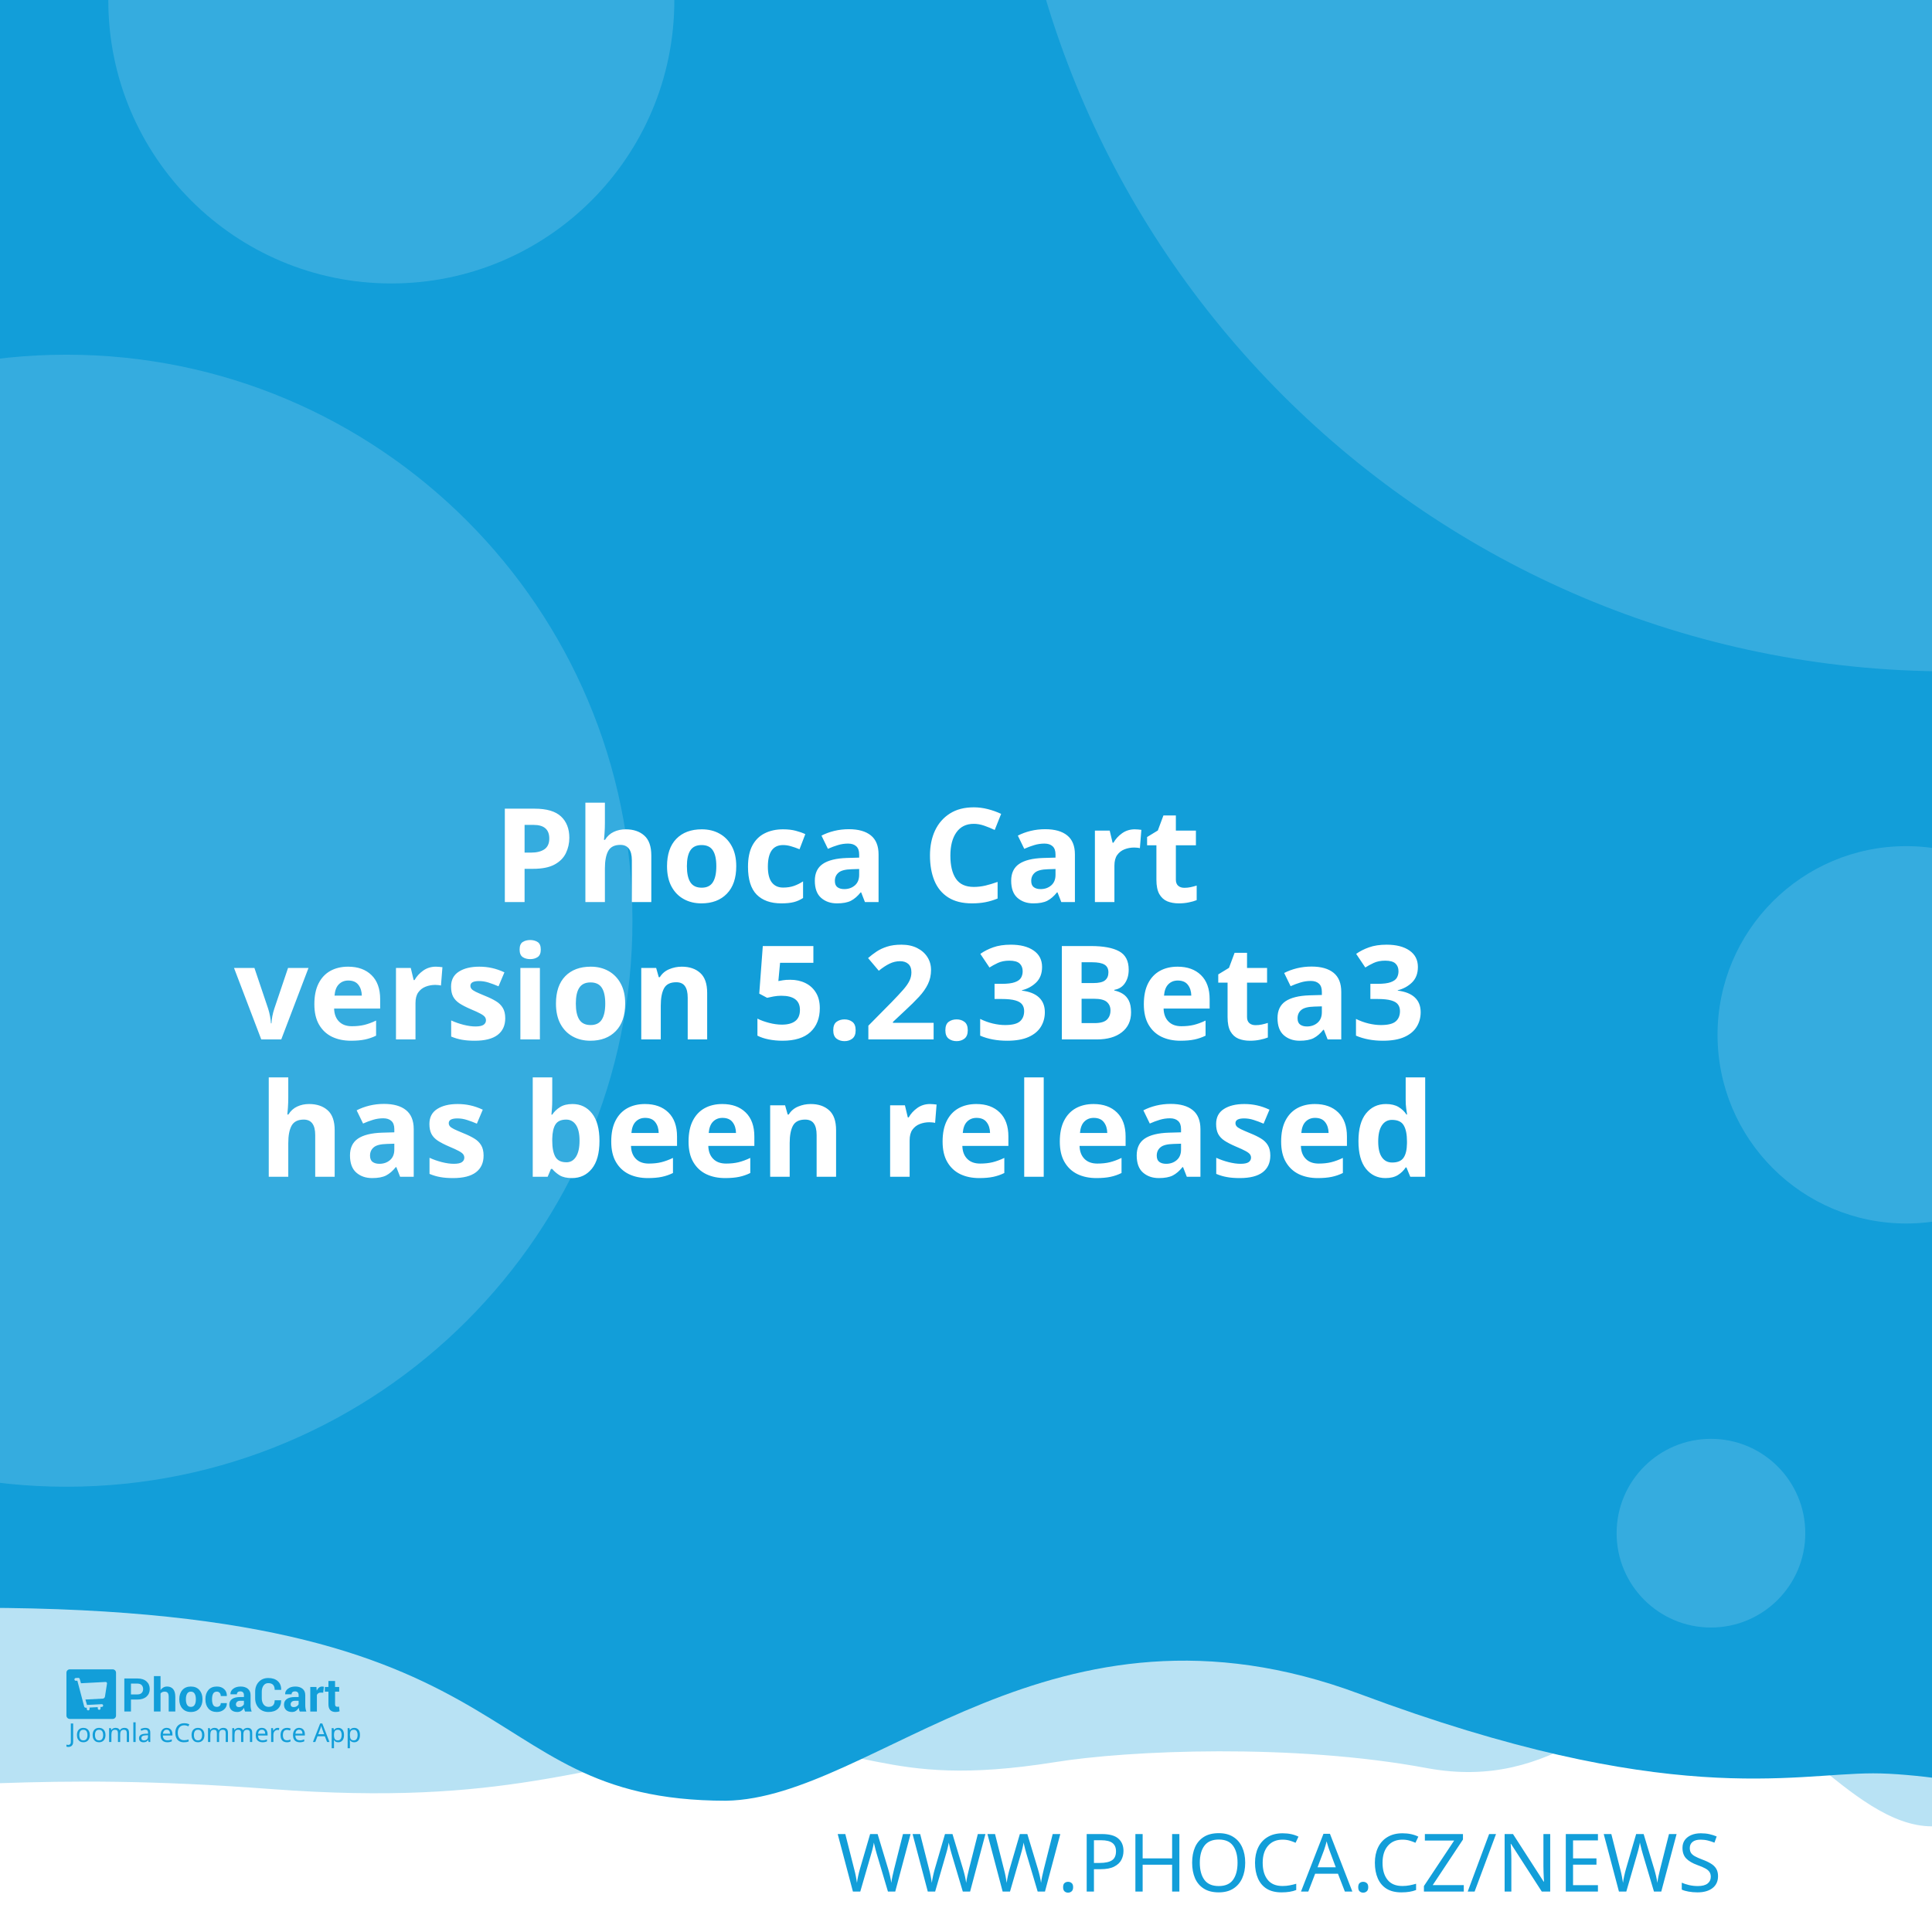
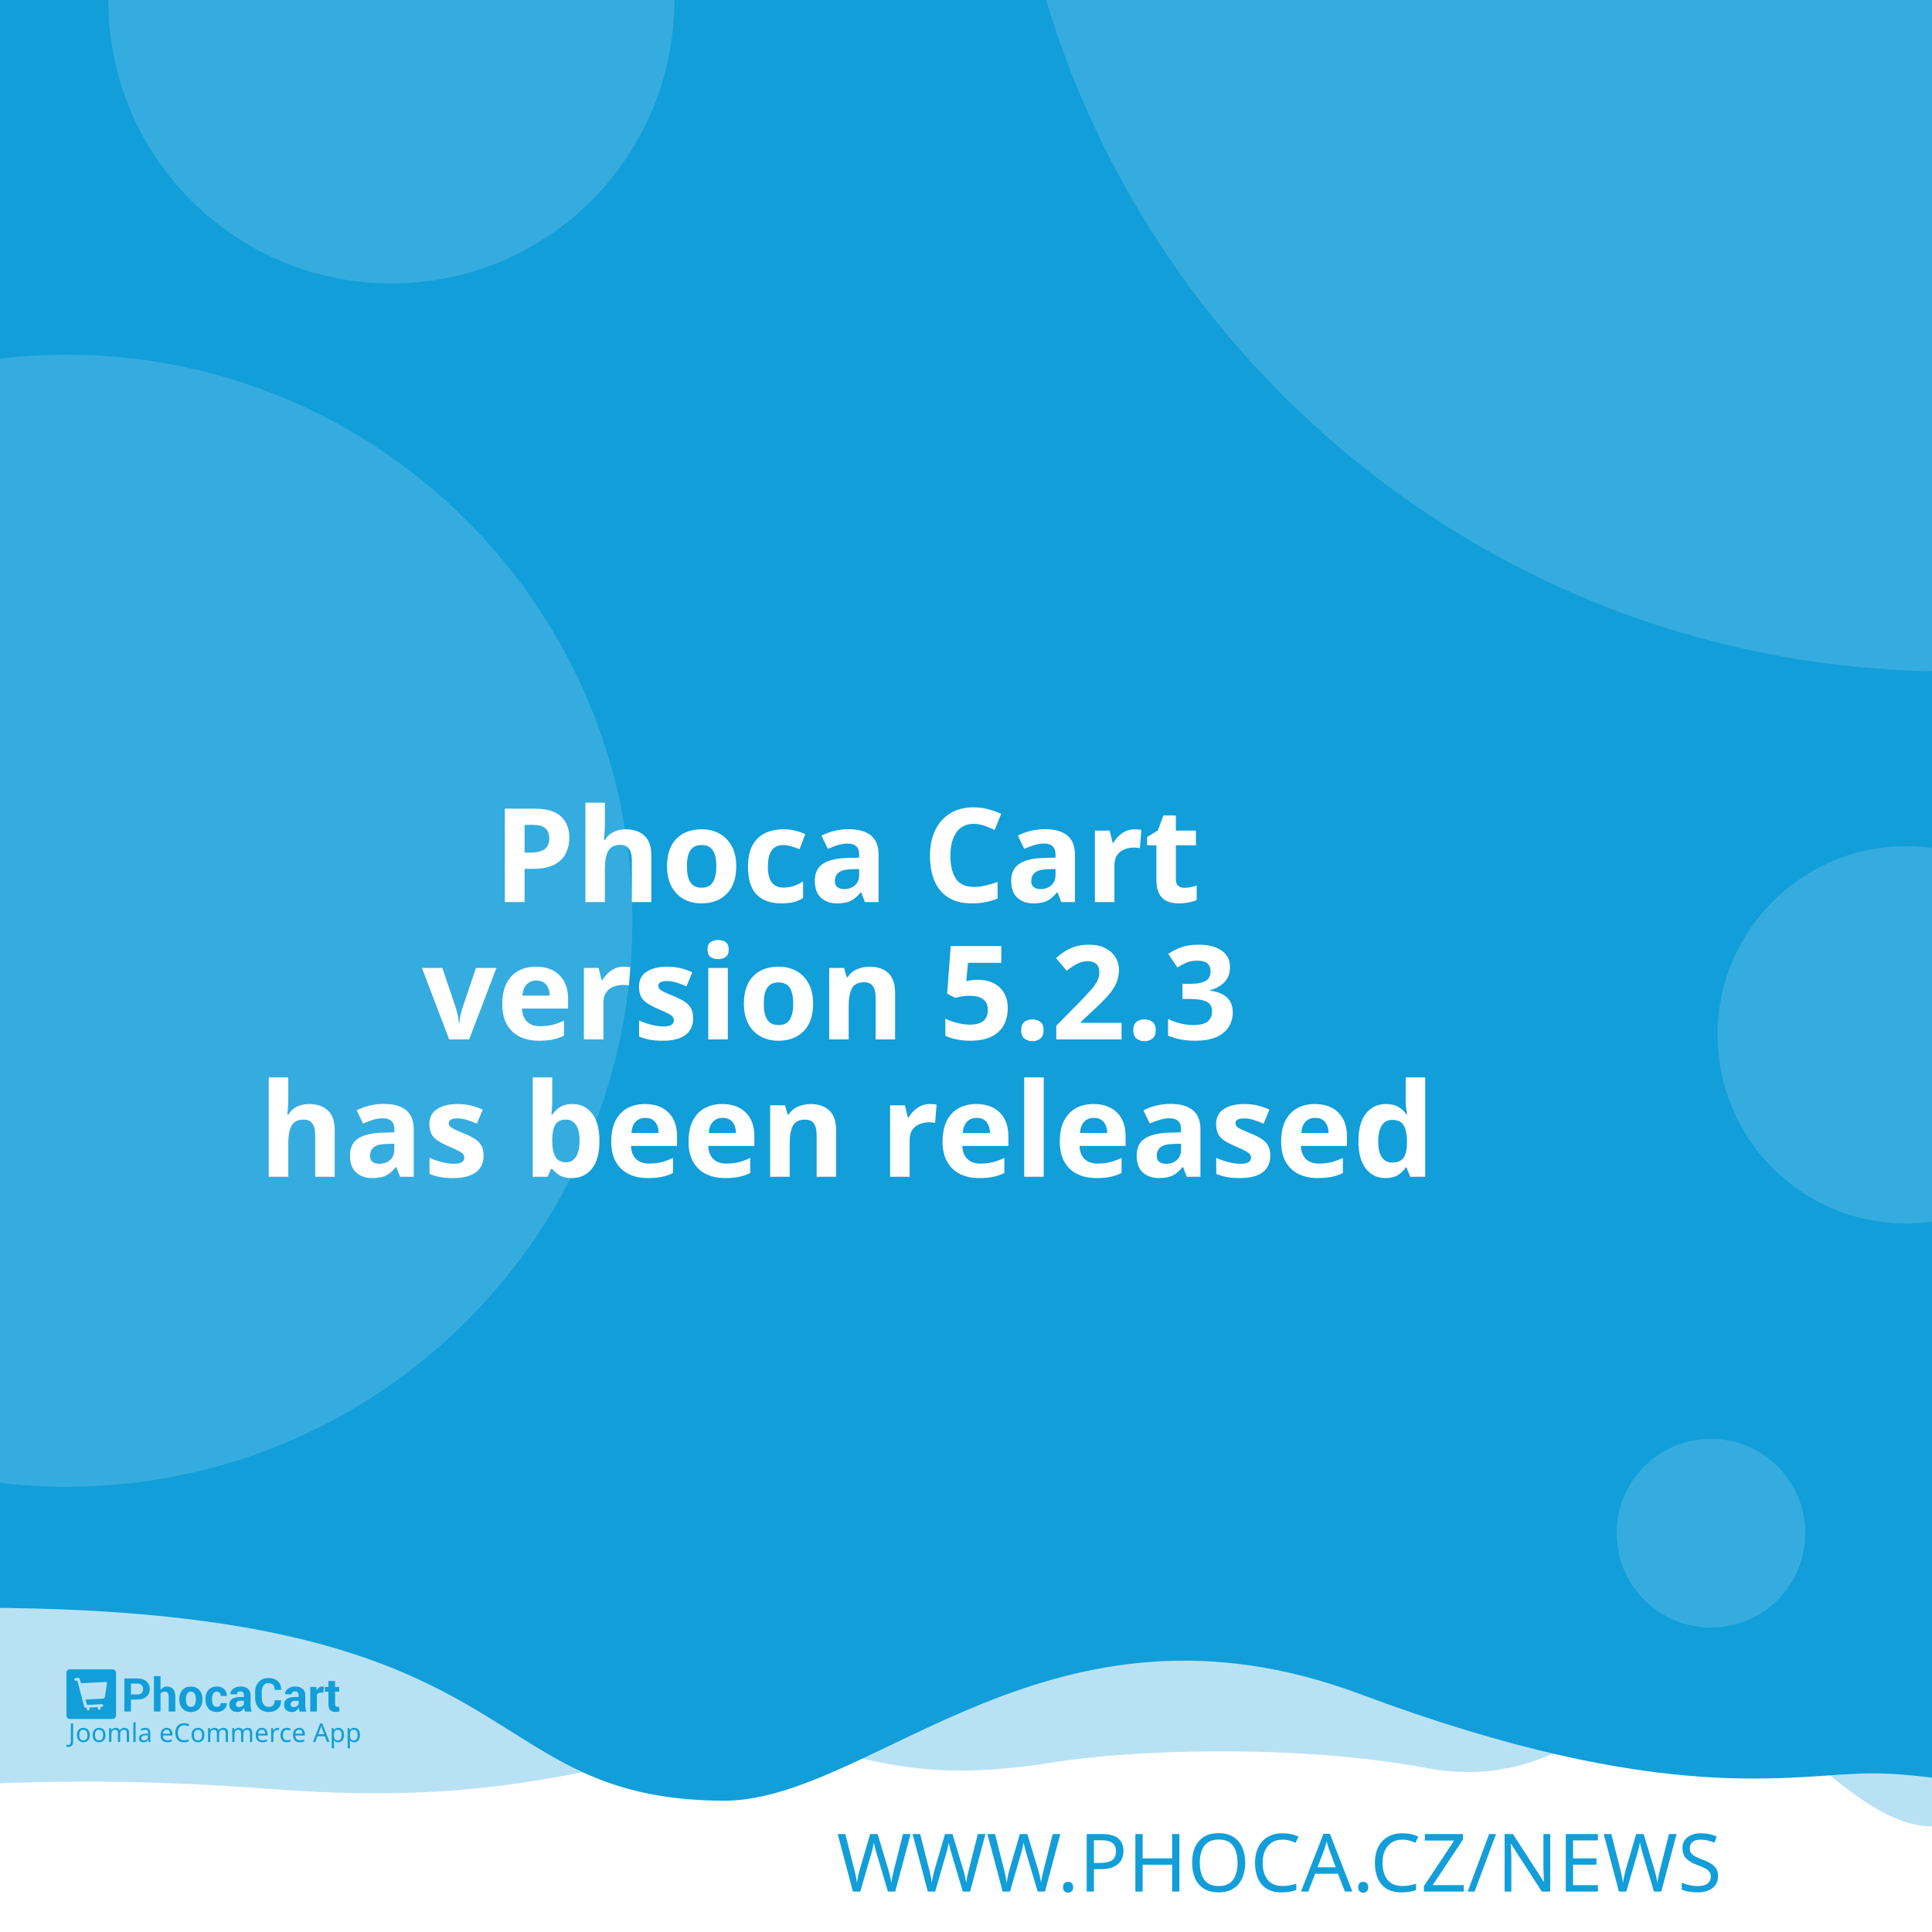
<svg xmlns="http://www.w3.org/2000/svg" width="512" height="512" viewBox="0 0 512 512" version="1.1" id="svg5">
  <defs id="defs2" />
  <g id="layer1">
    <path d="m -288.549,96.962 a 6.384,6.384 0 0 0 -6.384,6.384 v 81.087 a 6.384,6.384 0 0 0 6.384,6.384 h 81.083 a 6.384,6.384 0 0 0 6.384,-6.384 v -81.087 a 6.384,6.384 0 0 0 -6.384,-6.384 z m 16.084,16.188 c 0.591,-0.033 1.134,0.125 1.642,0.482 0.508,0.359 0.842,0.809 1.006,1.355 l 2.415,8.308 46.517,-2.44 c 0.829,-0.043 1.521,0.245 2.074,0.86 0.55,0.606 0.769,1.334 0.636,2.174 l -3.898,24.937 c -0.138,0.736 -0.57,1.497 -1.288,2.273 -0.719,0.787 -1.656,1.211 -2.797,1.272 l -32.861,1.721 3.038,10.253 27.775,-1.455 c 0.726,-0.04 1.351,0.178 1.887,0.648 0.523,0.483 0.803,1.086 0.844,1.812 0.038,0.726 -0.178,1.352 -0.648,1.887 -0.483,0.525 -1.086,0.806 -1.812,0.844 l -2.597,0.137 0.137,2.593 c 0.038,0.729 -0.178,1.356 -0.661,1.879 -0.472,0.535 -1.071,0.819 -1.8,0.856 -0.726,0.038 -1.353,-0.178 -1.879,-0.661 -0.535,-0.472 -0.814,-1.073 -0.852,-1.8 l -0.137,-2.593 -15.573,0.81 0.133,2.597 c 0.038,0.729 -0.176,1.356 -0.648,1.879 -0.483,0.535 -1.086,0.818 -1.812,0.856 -0.726,0.04 -1.352,-0.178 -1.887,-0.661 -0.525,-0.472 -0.806,-1.073 -0.844,-1.8 l -0.137,-2.597 -1.608,0.083 c -0.623,0.033 -1.193,-0.112 -1.721,-0.428 -0.515,-0.317 -0.883,-0.632 -1.11,-0.931 l -0.287,-0.507 -13.05,-49.343 -2.805,0.146 c -0.696,0.038 -1.312,-0.181 -1.858,-0.661 -0.545,-0.472 -0.835,-1.069 -0.873,-1.795 -0.038,-0.729 0.186,-1.353 0.682,-1.879 0.493,-0.535 1.083,-0.818 1.779,-0.856 z" style="fill:#ffffff;stroke-width:1;paint-order:stroke fill markers" id="path400" />
    <rect style="opacity:1;fill:#ffffff;stroke-width:5;stroke-linejoin:round;paint-order:stroke fill markers" id="rect723" width="512" height="512" x="0" y="0" />
    <path id="rect4460" style="opacity:0.3;fill:#129ed9;fill-opacity:1;stroke-width:5;stroke-linejoin:round;paint-order:stroke fill markers" d="M -256,4 H 768 v 480 c 0,0 -42.667,-10 -64,-10 -21.333,0 -42.408,10 -64,10 -21.592,0 -42.667,-10 -64,-10 -21.333,0 -42.408,10 -64,10 -21.592,0 -41.887,-34.701 -63.221,-34.701 -21.333,0 -35.645,25.795 -70.761,19.246 -35.116,-6.549 -78.862,-4.741 -98.515,-1.547 -47.289,7.533 -49.247,-6.724 -87.369,-3.311 -38.122,3.413 -56.921,15.193 -120.307,10.429 -63.387,-4.764 -84.091,0.698 -135.827,-0.116 -21.333,0 -42.408,10 -64,10 -21.592,0 -42.667,-10 -64,-10 -21.333,0 -64,10 -64,10 z" />
    <path id="rect4460-5" style="fill:#129ed9;fill-opacity:1;stroke-width:5;stroke-linejoin:round;paint-order:stroke fill markers" d="M -316,4.9999998e-7 H 708 V 480 c 0,0 -42.667,-10 -64,-10 -21.333,0 -42.408,10 -64,10 -21.592,0 -62.256,-10.048 -83.59,-10.048 -21.333,0 -54.449,9.448 -136.059,-21.03 -81.61,-30.478 -128.583,27.669 -167.971,28.291 -70.795,-0.042 -47.303,-54.288 -212.561,-50.983 C -185.439,429.534 -38.408,480 -60,480 c -21.592,0 -42.667,-10 -64,-10 -21.333,0 -42.408,10 -64,10 -21.592,0 -42.667,-10 -64,-10 -21.333,0 -64,10 -64,10 z" />
    <text xml:space="preserve" style="font-style:normal;font-weight:normal;font-size:21.333px;line-height:1.25;font-family:sans-serif;fill:#129ed9;fill-opacity:1;stroke:none" x="484.042" y="501.277" id="text2910-3-7">
      <tspan id="tspan2908-6-5" x="484.042" y="501.277" style="font-style:normal;font-variant:normal;font-weight:300;font-stretch:normal;font-size:21.333px;font-family:Montserrat;-inkscape-font-specification:'Montserrat Light';text-align:end;text-anchor:end;fill:#129ed9;fill-opacity:1">WWW.PHOCA.CZ/NEWS</tspan>
    </text>
    <text xml:space="preserve" style="font-style:normal;font-variant:normal;font-weight:600;font-stretch:normal;font-size:34.667px;line-height:1.05;font-family:Rubik;-inkscape-font-specification:'Rubik Semi-Bold';fill:#ffffff;fill-opacity:1;stroke:none" x="256" y="165" id="text11252">
      <tspan x="256" y="165" id="tspan403" style="text-align:center;text-anchor:middle" />
      <tspan x="256" y="202.659" style="font-size:34.667px;text-align:center;text-anchor:middle" id="tspan442" />
      <tspan x="256" y="239.059" style="font-size:34.667px;text-align:center;text-anchor:middle" id="tspan444">Phoca Cart</tspan>
-       <tspan x="256" y="275.459" id="tspan1992" style="font-size:34.667px;text-align:center;text-anchor:middle">version 5.2.3Beta3
+       <tspan x="256" y="275.459" id="tspan1992" style="font-size:34.667px;text-align:center;text-anchor:middle">version 5.2.3
</tspan>
      <tspan x="256" y="311.859" id="tspan2906" style="font-size:34.667px;text-align:center;text-anchor:middle">has been released</tspan>
      <tspan x="256" y="348.259" id="tspan1994" style="font-size:34.667px" />
    </text>
    <circle style="opacity:0.15;fill:#ffffff;fill-opacity:1;stroke-width:5;stroke-linejoin:round;paint-order:stroke fill markers" id="path8376" cx="516.67" cy="-72.081" r="250" />
    <circle style="opacity:0.15;fill:#ffffff;fill-opacity:1;stroke-width:5;stroke-linejoin:round;paint-order:stroke fill markers" id="path8376-9" cx="17.604" cy="244" r="150" />
    <circle style="opacity:0.15;fill:#ffffff;fill-opacity:1;stroke-width:5;stroke-linejoin:round;paint-order:stroke fill markers" id="path8376-6" cx="103.704" cy="0.117" r="75" />
    <circle style="opacity:0.15;fill:#ffffff;fill-opacity:1;stroke-width:5;stroke-linejoin:round;paint-order:stroke fill markers" id="path8376-6-2" cx="505.168" cy="274.238" r="50" />
    <g id="g8950" transform="matrix(0.298069,0,0,0.298069,107.3348,335.2596)" style="fill:#129ed9;fill-opacity:1;stroke-width:3.355">
      <g id="g895" transform="translate(-301.0409,359.4151)" style="fill:#129ed9;fill-opacity:1;stroke-width:3.355">
        <g transform="matrix(1.3333,0,0,-1.3333,-75.59,850.15)" fill="#ffffff" image-rendering="optimizeQuality" id="g280" style="clip-rule:evenodd;fill:#129ed9;fill-opacity:1;stroke-width:8.934;shape-rendering:geometricPrecision">
          <path d="m 99.728,617.49 v -7.994 h -4.423 v 22.031 h 8.784 c 2.532,0 4.527,-0.646 5.979,-1.937 1.452,-1.291 2.181,-2.99 2.181,-5.097 0,-2.107 -0.729,-3.801 -2.181,-5.082 -1.452,-1.281 -3.446,-1.921 -5.979,-1.921 z m 0,3.408 h 4.361 c 1.23,0 2.165,0.336 2.801,1.002 0.635,0.671 0.951,1.523 0.951,2.561 0,1.059 -0.315,1.932 -0.946,2.623 -0.63,0.687 -1.566,1.033 -2.806,1.033 H 99.728 Z" id="path262" style="fill:#129ed9;fill-opacity:1;stroke-width:3.355" />
          <path d="m 119.45,623.79 c 0.517,0.749 1.147,1.327 1.891,1.746 0.749,0.418 1.576,0.63 2.485,0.63 1.705,0 3.043,-0.568 4.02,-1.704 0.971,-1.131 1.457,-2.887 1.457,-5.252 v -9.714 h -4.418 v 9.76 c 0,1.276 -0.227,2.174 -0.677,2.706 -0.445,0.532 -1.116,0.795 -2.005,0.795 -0.605,0 -1.137,-0.108 -1.602,-0.325 -0.465,-0.217 -0.847,-0.522 -1.152,-0.919 v -12.017 h -4.418 v 23.611 h 4.418 z" id="path264" style="fill:#129ed9;fill-opacity:1;stroke-width:3.355" />
          <path d="m 131.96,617.83 c 0,2.438 0.682,4.436 2.046,5.996 1.359,1.554 3.25,2.334 5.663,2.334 2.418,0 4.315,-0.774 5.689,-2.329 1.375,-1.549 2.062,-3.553 2.062,-6.001 v -0.32 c 0,-2.458 -0.687,-4.462 -2.051,-6.011 -1.369,-1.544 -3.261,-2.319 -5.674,-2.319 -2.418,0 -4.315,0.775 -5.684,2.319 -1.364,1.549 -2.051,3.553 -2.051,6.011 z m 4.408,-0.31 c 0,-1.487 0.264,-2.68 0.785,-3.584 0.527,-0.899 1.375,-1.348 2.542,-1.348 1.142,0 1.979,0.454 2.506,1.358 0.532,0.904 0.796,2.097 0.796,3.574 v 0.315 c 0,1.446 -0.269,2.629 -0.801,3.542 -0.537,0.914 -1.38,1.374 -2.527,1.374 -1.142,0 -1.979,-0.46 -2.506,-1.379 -0.532,-0.919 -0.796,-2.102 -0.796,-3.537 z" id="path266" style="fill:#129ed9;fill-opacity:1;stroke-width:3.355" />
          <path d="m 157.01,612.59 c 0.79,0 1.421,0.227 1.891,0.682 0.475,0.454 0.713,1.064 0.713,1.828 h 4.015 l 0.041,-0.093 c 0.041,-1.653 -0.579,-3.037 -1.871,-4.152 -1.287,-1.116 -2.883,-1.673 -4.79,-1.673 -2.439,0 -4.325,0.769 -5.648,2.314 -1.318,1.544 -1.979,3.522 -1.979,5.944 v 0.449 c 0,2.412 0.656,4.395 1.974,5.944 1.317,1.554 3.198,2.329 5.638,2.329 2.02,0 3.648,-0.573 4.883,-1.725 1.235,-1.151 1.835,-2.664 1.793,-4.539 l -0.031,-0.088 h -4.026 c 0,0.842 -0.233,1.544 -0.698,2.107 -0.46,0.558 -1.101,0.837 -1.922,0.837 -1.168,0 -1.995,-0.454 -2.475,-1.358 -0.476,-0.904 -0.718,-2.071 -0.718,-3.496 v -0.454 c 0,-1.456 0.243,-2.628 0.718,-3.522 0.48,-0.888 1.312,-1.332 2.491,-1.332" id="path268" style="fill:#129ed9;fill-opacity:1;stroke-width:3.355" />
          <path d="m 175.8,609.49 c -0.165,0.372 -0.305,0.764 -0.419,1.183 -0.119,0.413 -0.202,0.837 -0.248,1.27 -0.455,-0.8 -1.054,-1.456 -1.798,-1.978 -0.739,-0.521 -1.628,-0.785 -2.656,-0.785 -1.715,0 -3.038,0.439 -3.963,1.322 -0.93,0.883 -1.395,2.086 -1.395,3.604 0,1.606 0.62,2.845 1.855,3.729 1.235,0.883 3.038,1.322 5.41,1.322 h 2.47 v 1.301 c 0,0.785 -0.207,1.394 -0.62,1.828 -0.413,0.434 -1.023,0.651 -1.834,0.651 -0.713,0 -1.266,-0.175 -1.653,-0.522 -0.393,-0.346 -0.584,-0.826 -0.584,-1.446 l -4.268,0.016 -0.016,0.093 c -0.072,1.379 0.527,2.572 1.798,3.579 1.271,1.002 2.946,1.503 5.013,1.503 1.958,0 3.545,-0.496 4.769,-1.492 1.22,-0.992 1.829,-2.406 1.829,-4.24 v -6.76 c 0,-0.769 0.062,-1.492 0.176,-2.164 0.119,-0.676 0.299,-1.348 0.553,-2.014 z m -4.046,2.943 c 0.78,0 1.468,0.191 2.077,0.574 0.605,0.382 1.013,0.826 1.225,1.332 v 2.308 h -2.47 c -0.935,0 -1.648,-0.232 -2.134,-0.702 -0.481,-0.47 -0.724,-1.033 -0.724,-1.699 0,-0.542 0.181,-0.981 0.542,-1.312 0.367,-0.336 0.858,-0.501 1.483,-0.501" id="path270" style="fill:#129ed9;fill-opacity:1;stroke-width:3.355" />
          <path d="m 199.84,617.01 0.031,-0.088 c 0.041,-2.37 -0.682,-4.25 -2.17,-5.645 -1.488,-1.394 -3.555,-2.091 -6.201,-2.091 -2.656,0 -4.811,0.852 -6.464,2.556 -1.653,1.704 -2.486,3.894 -2.486,6.579 v 4.369 c 0,2.67 0.812,4.86 2.424,6.574 1.617,1.715 3.715,2.572 6.299,2.572 2.723,0 4.852,-0.697 6.386,-2.097 1.535,-1.399 2.284,-3.305 2.243,-5.717 l -0.031,-0.088 h -4.299 c 0,1.451 -0.346,2.561 -1.044,3.336 -0.698,0.769 -1.783,1.157 -3.255,1.157 -1.323,0 -2.372,-0.537 -3.147,-1.606 -0.78,-1.074 -1.168,-2.438 -1.168,-4.1 v -4.39 c 0,-1.683 0.408,-3.057 1.225,-4.131 0.822,-1.069 1.922,-1.606 3.317,-1.606 1.38,0 2.403,0.372 3.064,1.11 0.661,0.744 0.992,1.844 0.992,3.305 z" id="path272" style="fill:#129ed9;fill-opacity:1;stroke-width:3.355" />
          <path d="m 212.27,609.49 c -0.165,0.372 -0.305,0.764 -0.419,1.183 -0.119,0.413 -0.202,0.837 -0.248,1.27 -0.455,-0.8 -1.054,-1.456 -1.798,-1.978 -0.739,-0.521 -1.628,-0.785 -2.656,-0.785 -1.716,0 -3.038,0.439 -3.963,1.322 -0.93,0.883 -1.395,2.086 -1.395,3.604 0,1.606 0.62,2.845 1.855,3.729 1.235,0.883 3.039,1.322 5.41,1.322 h 2.47 v 1.301 c 0,0.785 -0.207,1.394 -0.62,1.828 -0.413,0.434 -1.023,0.651 -1.834,0.651 -0.713,0 -1.266,-0.175 -1.654,-0.522 -0.393,-0.346 -0.584,-0.826 -0.584,-1.446 l -4.268,0.016 -0.016,0.093 c -0.072,1.379 0.527,2.572 1.798,3.579 1.271,1.002 2.945,1.503 5.013,1.503 1.958,0 3.545,-0.496 4.769,-1.492 1.22,-0.992 1.829,-2.406 1.829,-4.24 v -6.76 c 0,-0.769 0.062,-1.492 0.176,-2.164 0.119,-0.676 0.3,-1.348 0.553,-2.014 z m -4.046,2.943 c 0.78,0 1.468,0.191 2.077,0.574 0.605,0.382 1.013,0.826 1.224,1.332 v 2.308 h -2.47 c -0.935,0 -1.649,-0.232 -2.134,-0.702 -0.481,-0.47 -0.723,-1.033 -0.723,-1.699 0,-0.542 0.181,-0.981 0.542,-1.312 0.367,-0.336 0.858,-0.501 1.483,-0.501" id="path274" style="fill:#129ed9;fill-opacity:1;stroke-width:3.355" />
          <path d="m 227.92,622.06 -1.617,0.046 c -0.656,0 -1.199,-0.134 -1.623,-0.408 -0.423,-0.274 -0.744,-0.656 -0.966,-1.152 v -11.052 h -4.408 v 16.36 h 4.103 l 0.196,-2.422 c 0.382,0.857 0.883,1.528 1.494,2.009 0.61,0.48 1.312,0.723 2.108,0.723 0.223,0 0.429,-0.015 0.615,-0.052 0.186,-0.036 0.377,-0.077 0.568,-0.129 z" id="path276" style="fill:#129ed9;fill-opacity:1;stroke-width:3.355" />
          <path d="m 235.83,629.86 v -4.007 h 2.754 v -3.099 H 235.83 v -8.33 c 0,-0.635 0.129,-1.09 0.393,-1.363 0.263,-0.274 0.615,-0.408 1.059,-0.408 0.232,0 0.434,0.01 0.599,0.036 0.166,0.026 0.362,0.072 0.579,0.129 l 0.383,-3.181 c -0.445,-0.155 -0.878,-0.268 -1.302,-0.341 -0.424,-0.078 -0.884,-0.114 -1.38,-0.114 -1.524,0 -2.697,0.418 -3.519,1.255 -0.822,0.837 -1.235,2.159 -1.235,3.977 v 8.34 h -2.392 v 3.099 h 2.392 v 4.007 z" id="path278" style="fill:#129ed9;fill-opacity:1;stroke-width:3.355" />
        </g>
        <g fill="#ffffff" fill-rule="evenodd" image-rendering="optimizeQuality" stroke-width="1.934" aria-label="Joomla eCommerce App" id="g318" style="clip-rule:evenodd;fill:#129ed9;fill-opacity:1;shape-rendering:geometricPrecision">
          <path d="M 1.704,69 Q 1.151,69 0.736,68.908 0.321,68.839 -0.002,68.7 v -1.752 q 0.369,0.092 0.784,0.161 0.415,0.069 0.876,0.069 0.576,0 1.083,-0.231 0.53,-0.231 0.853,-0.807 0.323,-0.576 0.323,-1.614 v -16.368 h 2.075 v 16.206 q 0,2.374 -1.176,3.504 -1.176,1.13 -3.112,1.13 z" id="path282" style="fill:#129ed9;fill-opacity:1;stroke-width:1.934" />
          <path d="m 20.792,58.419 q 0,3.066 -1.568,4.749 -1.545,1.683 -4.196,1.683 -1.637,0 -2.928,-0.738 -1.268,-0.761 -2.006,-2.19 -0.738,-1.452 -0.738,-3.504 0,-3.066 1.545,-4.726 1.545,-1.66 4.196,-1.66 1.683,0 2.951,0.761 1.291,0.738 2.006,2.167 0.738,1.406 0.738,3.458 z m -9.336,0 q 0,2.19 0.853,3.481 0.876,1.268 2.766,1.268 1.867,0 2.743,-1.268 0.876,-1.291 0.876,-3.481 0,-2.19 -0.876,-3.435 -0.876,-1.245 -2.766,-1.245 -1.89,0 -2.743,1.245 -0.853,1.245 -0.853,3.435 z" id="path284" style="fill:#129ed9;fill-opacity:1;stroke-width:1.934" />
          <path d="m 34.739,58.419 q 0,3.066 -1.568,4.749 -1.545,1.683 -4.196,1.683 -1.637,0 -2.928,-0.738 -1.268,-0.761 -2.006,-2.19 -0.738,-1.452 -0.738,-3.504 0,-3.066 1.545,-4.726 1.545,-1.66 4.196,-1.66 1.683,0 2.951,0.761 1.291,0.738 2.006,2.167 0.738,1.406 0.738,3.458 z m -9.336,0 q 0,2.19 0.853,3.481 0.876,1.268 2.766,1.268 1.867,0 2.743,-1.268 0.876,-1.291 0.876,-3.481 0,-2.19 -0.876,-3.435 -0.876,-1.245 -2.766,-1.245 -1.89,0 -2.743,1.245 -0.853,1.245 -0.853,3.435 z" id="path286" style="fill:#129ed9;fill-opacity:1;stroke-width:1.934" />
          <path d="m 51.499,52.033 q 2.098,0 3.135,1.083 1.037,1.06 1.037,3.458 V 64.62 H 53.666 v -7.953 q 0,-2.928 -2.513,-2.928 -1.798,0 -2.582,1.037 -0.761,1.037 -0.761,3.02 V 64.62 h -2.006 v -7.953 q 0,-2.928 -2.536,-2.928 -1.867,0 -2.582,1.153 -0.715,1.153 -0.715,3.32 v 6.409 h -2.029 v -12.356 h 1.637 l 0.3,1.683 h 0.115 q 0.576,-0.968 1.545,-1.429 0.991,-0.484 2.098,-0.484 2.905,0 3.781,2.075 h 0.115 q 0.622,-1.06 1.683,-1.568 1.083,-0.507 2.282,-0.507 z" id="path288" style="fill:#129ed9;fill-opacity:1;stroke-width:1.934" />
          <path d="M 61.527,64.62 H 59.498 V 47.1 h 2.029 z" id="path290" style="fill:#129ed9;fill-opacity:1;stroke-width:1.934" />
          <path d="m 70.126,52.056 q 2.259,0 3.343,0.991 1.083,0.991 1.083,3.158 v 8.414 h -1.475 l -0.392,-1.752 h -0.092 q -0.807,1.014 -1.706,1.498 -0.876,0.484 -2.444,0.484 -1.683,0 -2.789,-0.876 -1.107,-0.899 -1.107,-2.789 0,-1.844 1.452,-2.836 1.452,-1.014 4.472,-1.107 l 2.098,-0.069 v -0.738 q 0,-1.545 -0.669,-2.144 -0.669,-0.599 -1.89,-0.599 -0.968,0 -1.844,0.3 -0.876,0.277 -1.637,0.645 l -0.622,-1.522 q 0.807,-0.438 1.913,-0.738 1.107,-0.323 2.305,-0.323 z m 0.599,6.593 q -2.305,0.092 -3.204,0.738 -0.876,0.645 -0.876,1.821 0,1.037 0.622,1.522 0.645,0.484 1.637,0.484 1.568,0 2.605,-0.853 1.037,-0.876 1.037,-2.674 v -1.107 z" id="path292" style="fill:#129ed9;fill-opacity:1;stroke-width:1.934" />
          <path d="m 89.144,52.033 q 1.591,0 2.72,0.692 1.153,0.692 1.752,1.96 0.622,1.245 0.622,2.928 v 1.222 h -8.46 q 0.046,2.098 1.06,3.204 1.037,1.083 2.882,1.083 1.176,0 2.075,-0.207 0.922,-0.231 1.89,-0.645 v 1.775 q -0.945,0.415 -1.867,0.599 -0.922,0.207 -2.19,0.207 -1.752,0 -3.112,-0.715 -1.337,-0.715 -2.098,-2.121 -0.738,-1.429 -0.738,-3.481 0,-2.029 0.669,-3.481 0.692,-1.452 1.913,-2.236 1.245,-0.784 2.882,-0.784 z m -0.023,1.66 q -1.452,0 -2.305,0.945 -0.83,0.922 -0.991,2.582 h 6.293 q -0.023,-1.568 -0.738,-2.536 -0.715,-0.991 -2.259,-0.991 z" id="path294" style="fill:#129ed9;fill-opacity:1;stroke-width:1.934" />
          <path d="m 104.71,49.751 q -2.651,0 -4.173,1.775 -1.522,1.775 -1.522,4.864 0,3.066 1.406,4.864 1.429,1.775 4.265,1.775 1.083,0 2.052,-0.184 0.968,-0.184 1.89,-0.461 v 1.798 q -0.922,0.346 -1.913,0.507 -0.968,0.161 -2.328,0.161 -2.513,0 -4.196,-1.037 -1.683,-1.037 -2.536,-2.951 -0.83,-1.913 -0.83,-4.495 0,-2.49 0.899,-4.38 0.922,-1.913 2.697,-2.974 1.775,-1.083 4.311,-1.083 2.605,0 4.541,0.968 l -0.83,1.752 q -0.761,-0.346 -1.706,-0.622 -0.922,-0.277 -2.029,-0.277 z" id="path296" style="fill:#129ed9;fill-opacity:1;stroke-width:1.934" />
          <path d="m 122.69,58.419 q 0,3.066 -1.568,4.749 -1.545,1.683 -4.196,1.683 -1.637,0 -2.928,-0.738 -1.268,-0.761 -2.006,-2.19 -0.738,-1.452 -0.738,-3.504 0,-3.066 1.545,-4.726 1.545,-1.66 4.196,-1.66 1.683,0 2.951,0.761 1.291,0.738 2.006,2.167 0.738,1.406 0.738,3.458 z m -9.336,0 q 0,2.19 0.853,3.481 0.876,1.268 2.766,1.268 1.867,0 2.743,-1.268 0.876,-1.291 0.876,-3.481 0,-2.19 -0.876,-3.435 -0.876,-1.245 -2.766,-1.245 -1.89,0 -2.743,1.245 -0.853,1.245 -0.853,3.435 z" id="path298" style="fill:#129ed9;fill-opacity:1;stroke-width:1.934" />
          <path d="m 139.45,52.033 q 2.098,0 3.135,1.083 1.037,1.06 1.037,3.458 V 64.62 h -2.006 v -7.953 q 0,-2.928 -2.513,-2.928 -1.798,0 -2.582,1.037 -0.761,1.037 -0.761,3.02 V 64.62 h -2.006 v -7.953 q 0,-2.928 -2.536,-2.928 -1.867,0 -2.582,1.153 -0.715,1.153 -0.715,3.32 v 6.409 h -2.029 v -12.356 h 1.637 l 0.3,1.683 h 0.115 q 0.576,-0.968 1.545,-1.429 0.991,-0.484 2.098,-0.484 2.905,0 3.781,2.075 h 0.115 q 0.622,-1.06 1.683,-1.568 1.083,-0.507 2.282,-0.507 z" id="path300" style="fill:#129ed9;fill-opacity:1;stroke-width:1.934" />
          <path d="m 161,52.033 q 2.098,0 3.135,1.083 1.037,1.06 1.037,3.458 V 64.62 h -2.006 v -7.953 q 0,-2.928 -2.513,-2.928 -1.798,0 -2.582,1.037 -0.761,1.037 -0.761,3.02 V 64.62 h -2.006 v -7.953 q 0,-2.928 -2.536,-2.928 -1.867,0 -2.582,1.153 -0.715,1.153 -0.715,3.32 v 6.409 h -2.029 v -12.356 h 1.637 l 0.3,1.683 h 0.115 q 0.576,-0.968 1.545,-1.429 0.991,-0.484 2.098,-0.484 2.905,0 3.781,2.075 h 0.115 q 0.622,-1.06 1.683,-1.568 1.083,-0.507 2.282,-0.507 z" id="path302" style="fill:#129ed9;fill-opacity:1;stroke-width:1.934" />
          <path d="m 173.77,52.033 q 1.591,0 2.72,0.692 1.153,0.692 1.752,1.96 0.622,1.245 0.622,2.928 v 1.222 h -8.46 q 0.046,2.098 1.06,3.204 1.037,1.083 2.882,1.083 1.176,0 2.075,-0.207 0.922,-0.231 1.89,-0.645 v 1.775 q -0.945,0.415 -1.867,0.599 -0.922,0.207 -2.19,0.207 -1.752,0 -3.112,-0.715 -1.337,-0.715 -2.098,-2.121 -0.738,-1.429 -0.738,-3.481 0,-2.029 0.669,-3.481 0.692,-1.452 1.913,-2.236 1.245,-0.784 2.882,-0.784 z m -0.023,1.66 q -1.452,0 -2.305,0.945 -0.83,0.922 -0.991,2.582 h 6.293 q -0.023,-1.568 -0.738,-2.536 -0.715,-0.991 -2.259,-0.991 z" id="path304" style="fill:#129ed9;fill-opacity:1;stroke-width:1.934" />
          <path d="m 187.76,52.033 q 0.346,0 0.738,0.046 0.415,0.023 0.715,0.092 l -0.254,1.867 q -0.3,-0.069 -0.669,-0.115 -0.346,-0.046 -0.669,-0.046 -0.945,0 -1.775,0.53 -0.83,0.507 -1.337,1.452 -0.484,0.922 -0.484,2.167 v 6.593 h -2.029 v -12.356 h 1.66 l 0.231,2.259 h 0.092 q 0.599,-1.014 1.545,-1.752 0.945,-0.738 2.236,-0.738 z" id="path306" style="fill:#129ed9;fill-opacity:1;stroke-width:1.934" />
          <path d="m 196.02,64.851 q -1.637,0 -2.928,-0.669 -1.268,-0.669 -2.006,-2.075 -0.715,-1.406 -0.715,-3.596 0,-2.282 0.761,-3.712 0.761,-1.429 2.052,-2.098 1.314,-0.669 2.974,-0.669 0.945,0 1.821,0.207 0.876,0.184 1.429,0.461 l -0.622,1.683 q -0.553,-0.207 -1.291,-0.392 -0.738,-0.184 -1.383,-0.184 -3.642,0 -3.642,4.68 0,2.236 0.876,3.435 0.899,1.176 2.651,1.176 1.014,0 1.775,-0.207 0.784,-0.207 1.429,-0.507 v 1.798 q -0.622,0.323 -1.383,0.484 -0.738,0.184 -1.798,0.184 z" id="path308" style="fill:#129ed9;fill-opacity:1;stroke-width:1.934" />
          <path d="m 206.9,52.033 q 1.591,0 2.72,0.692 1.153,0.692 1.752,1.96 0.622,1.245 0.622,2.928 v 1.222 h -8.46 q 0.046,2.098 1.06,3.204 1.037,1.083 2.882,1.083 1.176,0 2.075,-0.207 0.922,-0.231 1.89,-0.645 v 1.775 q -0.945,0.415 -1.867,0.599 -0.922,0.207 -2.19,0.207 -1.752,0 -3.112,-0.715 -1.337,-0.715 -2.098,-2.121 -0.738,-1.429 -0.738,-3.481 0,-2.029 0.669,-3.481 0.692,-1.452 1.913,-2.236 1.245,-0.784 2.882,-0.784 z m -0.023,1.66 q -1.452,0 -2.305,0.945 -0.83,0.922 -0.991,2.582 h 6.293 q -0.023,-1.568 -0.738,-2.536 -0.715,-0.991 -2.259,-0.991 z" id="path310" style="fill:#129ed9;fill-opacity:1;stroke-width:1.934" />
          <path d="m 231.73,64.62 -1.983,-5.095 h -6.524 l -1.96,5.095 h -2.098 l 6.432,-16.529 h 1.867 l 6.409,16.529 z m -4.449,-11.918 q -0.069,-0.184 -0.231,-0.669 -0.161,-0.484 -0.323,-0.991 -0.138,-0.53 -0.231,-0.807 -0.161,0.715 -0.369,1.406 -0.207,0.669 -0.346,1.06 l -1.867,4.979 h 5.21 z" id="path312" style="fill:#129ed9;fill-opacity:1;stroke-width:1.934" />
          <path d="m 241.73,52.033 q 2.282,0 3.665,1.591 1.406,1.591 1.406,4.795 0,3.158 -1.406,4.795 -1.383,1.637 -3.688,1.637 -1.429,0 -2.374,-0.53 -0.922,-0.553 -1.452,-1.268 h -0.138 q 0.046,0.392 0.092,0.991 0.046,0.599 0.046,1.037 v 5.072 h -2.029 v -17.889 h 1.66 l 0.277,1.683 h 0.092 q 0.553,-0.807 1.452,-1.36 0.899,-0.553 2.397,-0.553 z m -0.369,1.706 q -1.89,0 -2.674,1.06 -0.761,1.06 -0.807,3.227 v 0.392 q 0,2.282 0.738,3.527 0.761,1.222 2.789,1.222 1.13,0 1.844,-0.622 0.738,-0.622 1.083,-1.683 0.369,-1.083 0.369,-2.467 0,-2.121 -0.83,-3.389 -0.807,-1.268 -2.513,-1.268 z" id="path314" style="fill:#129ed9;fill-opacity:1;stroke-width:1.934" />
          <path d="m 255.91,52.033 q 2.282,0 3.665,1.591 1.406,1.591 1.406,4.795 0,3.158 -1.406,4.795 -1.383,1.637 -3.688,1.637 -1.429,0 -2.374,-0.53 -0.922,-0.553 -1.452,-1.268 h -0.138 q 0.046,0.392 0.092,0.991 0.046,0.599 0.046,1.037 v 5.072 h -2.029 v -17.889 h 1.66 l 0.277,1.683 h 0.092 q 0.553,-0.807 1.452,-1.36 0.899,-0.553 2.397,-0.553 z m -0.369,1.706 q -1.89,0 -2.674,1.06 -0.761,1.06 -0.807,3.227 v 0.392 q 0,2.282 0.738,3.527 0.761,1.222 2.789,1.222 1.13,0 1.844,-0.622 0.738,-0.622 1.083,-1.683 0.369,-1.083 0.369,-2.467 0,-2.121 -0.83,-3.389 -0.807,-1.268 -2.513,-1.268 z" id="path316" style="fill:#129ed9;fill-opacity:1;stroke-width:1.934" />
        </g>
        <path d="M 3,0 A 3,3 0 0 0 0,3 v 38.107 a 3,3 0 0 0 3,3 h 38.105 a 3,3 0 0 0 3,-3 V 3 a 3,3 0 0 0 -3,-3 z m 7.559,7.607 c 0.278,-0.015 0.533,0.059 0.771,0.227 0.239,0.169 0.396,0.38 0.473,0.637 l 1.135,3.904 21.861,-1.147 c 0.39,-0.02 0.715,0.115 0.975,0.404 0.259,0.285 0.361,0.627 0.299,1.022 l -1.832,11.719 c -0.065,0.346 -0.268,0.703 -0.605,1.068 -0.338,0.37 -0.778,0.569 -1.315,0.598 l -15.443,0.809 1.428,4.818 13.053,-0.684 c 0.341,-0.019 0.635,0.084 0.887,0.305 0.246,0.227 0.378,0.51 0.396,0.852 0.018,0.341 -0.084,0.635 -0.305,0.887 -0.227,0.247 -0.51,0.379 -0.852,0.396 l -1.221,0.064 0.064,1.219 c 0.018,0.343 -0.084,0.637 -0.311,0.883 -0.222,0.252 -0.503,0.385 -0.846,0.402 -0.341,0.018 -0.636,-0.084 -0.883,-0.311 -0.252,-0.222 -0.383,-0.504 -0.4,-0.846 l -0.064,-1.219 -7.318,0.381 0.062,1.221 c 0.018,0.343 -0.083,0.637 -0.305,0.883 -0.227,0.252 -0.51,0.384 -0.852,0.402 -0.341,0.019 -0.635,-0.084 -0.887,-0.311 -0.247,-0.222 -0.379,-0.504 -0.396,-0.846 l -0.064,-1.221 -0.756,0.039 c -0.293,0.015 -0.561,-0.052 -0.809,-0.201 -0.242,-0.149 -0.415,-0.297 -0.521,-0.438 l -0.135,-0.238 -6.133,-23.189 -1.318,0.068 C 8.066,10.184 7.776,10.082 7.52,9.856 7.263,9.634 7.127,9.354 7.11,9.012 7.092,8.67 7.197,8.377 7.43,8.13 7.661,7.878 7.939,7.745 8.266,7.727 Z" fill="#ffffff" style="fill:#129ed9;fill-opacity:1;stroke-width:8.934;paint-order:stroke fill markers" id="path334" />
      </g>
    </g>
    <circle style="opacity:0.15;fill:#ffffff;fill-opacity:1;stroke-width:5;stroke-linejoin:round;paint-order:stroke fill markers" id="path8376-6-2-1" cx="453.421" cy="406.309" r="25" />
  </g>
</svg>
